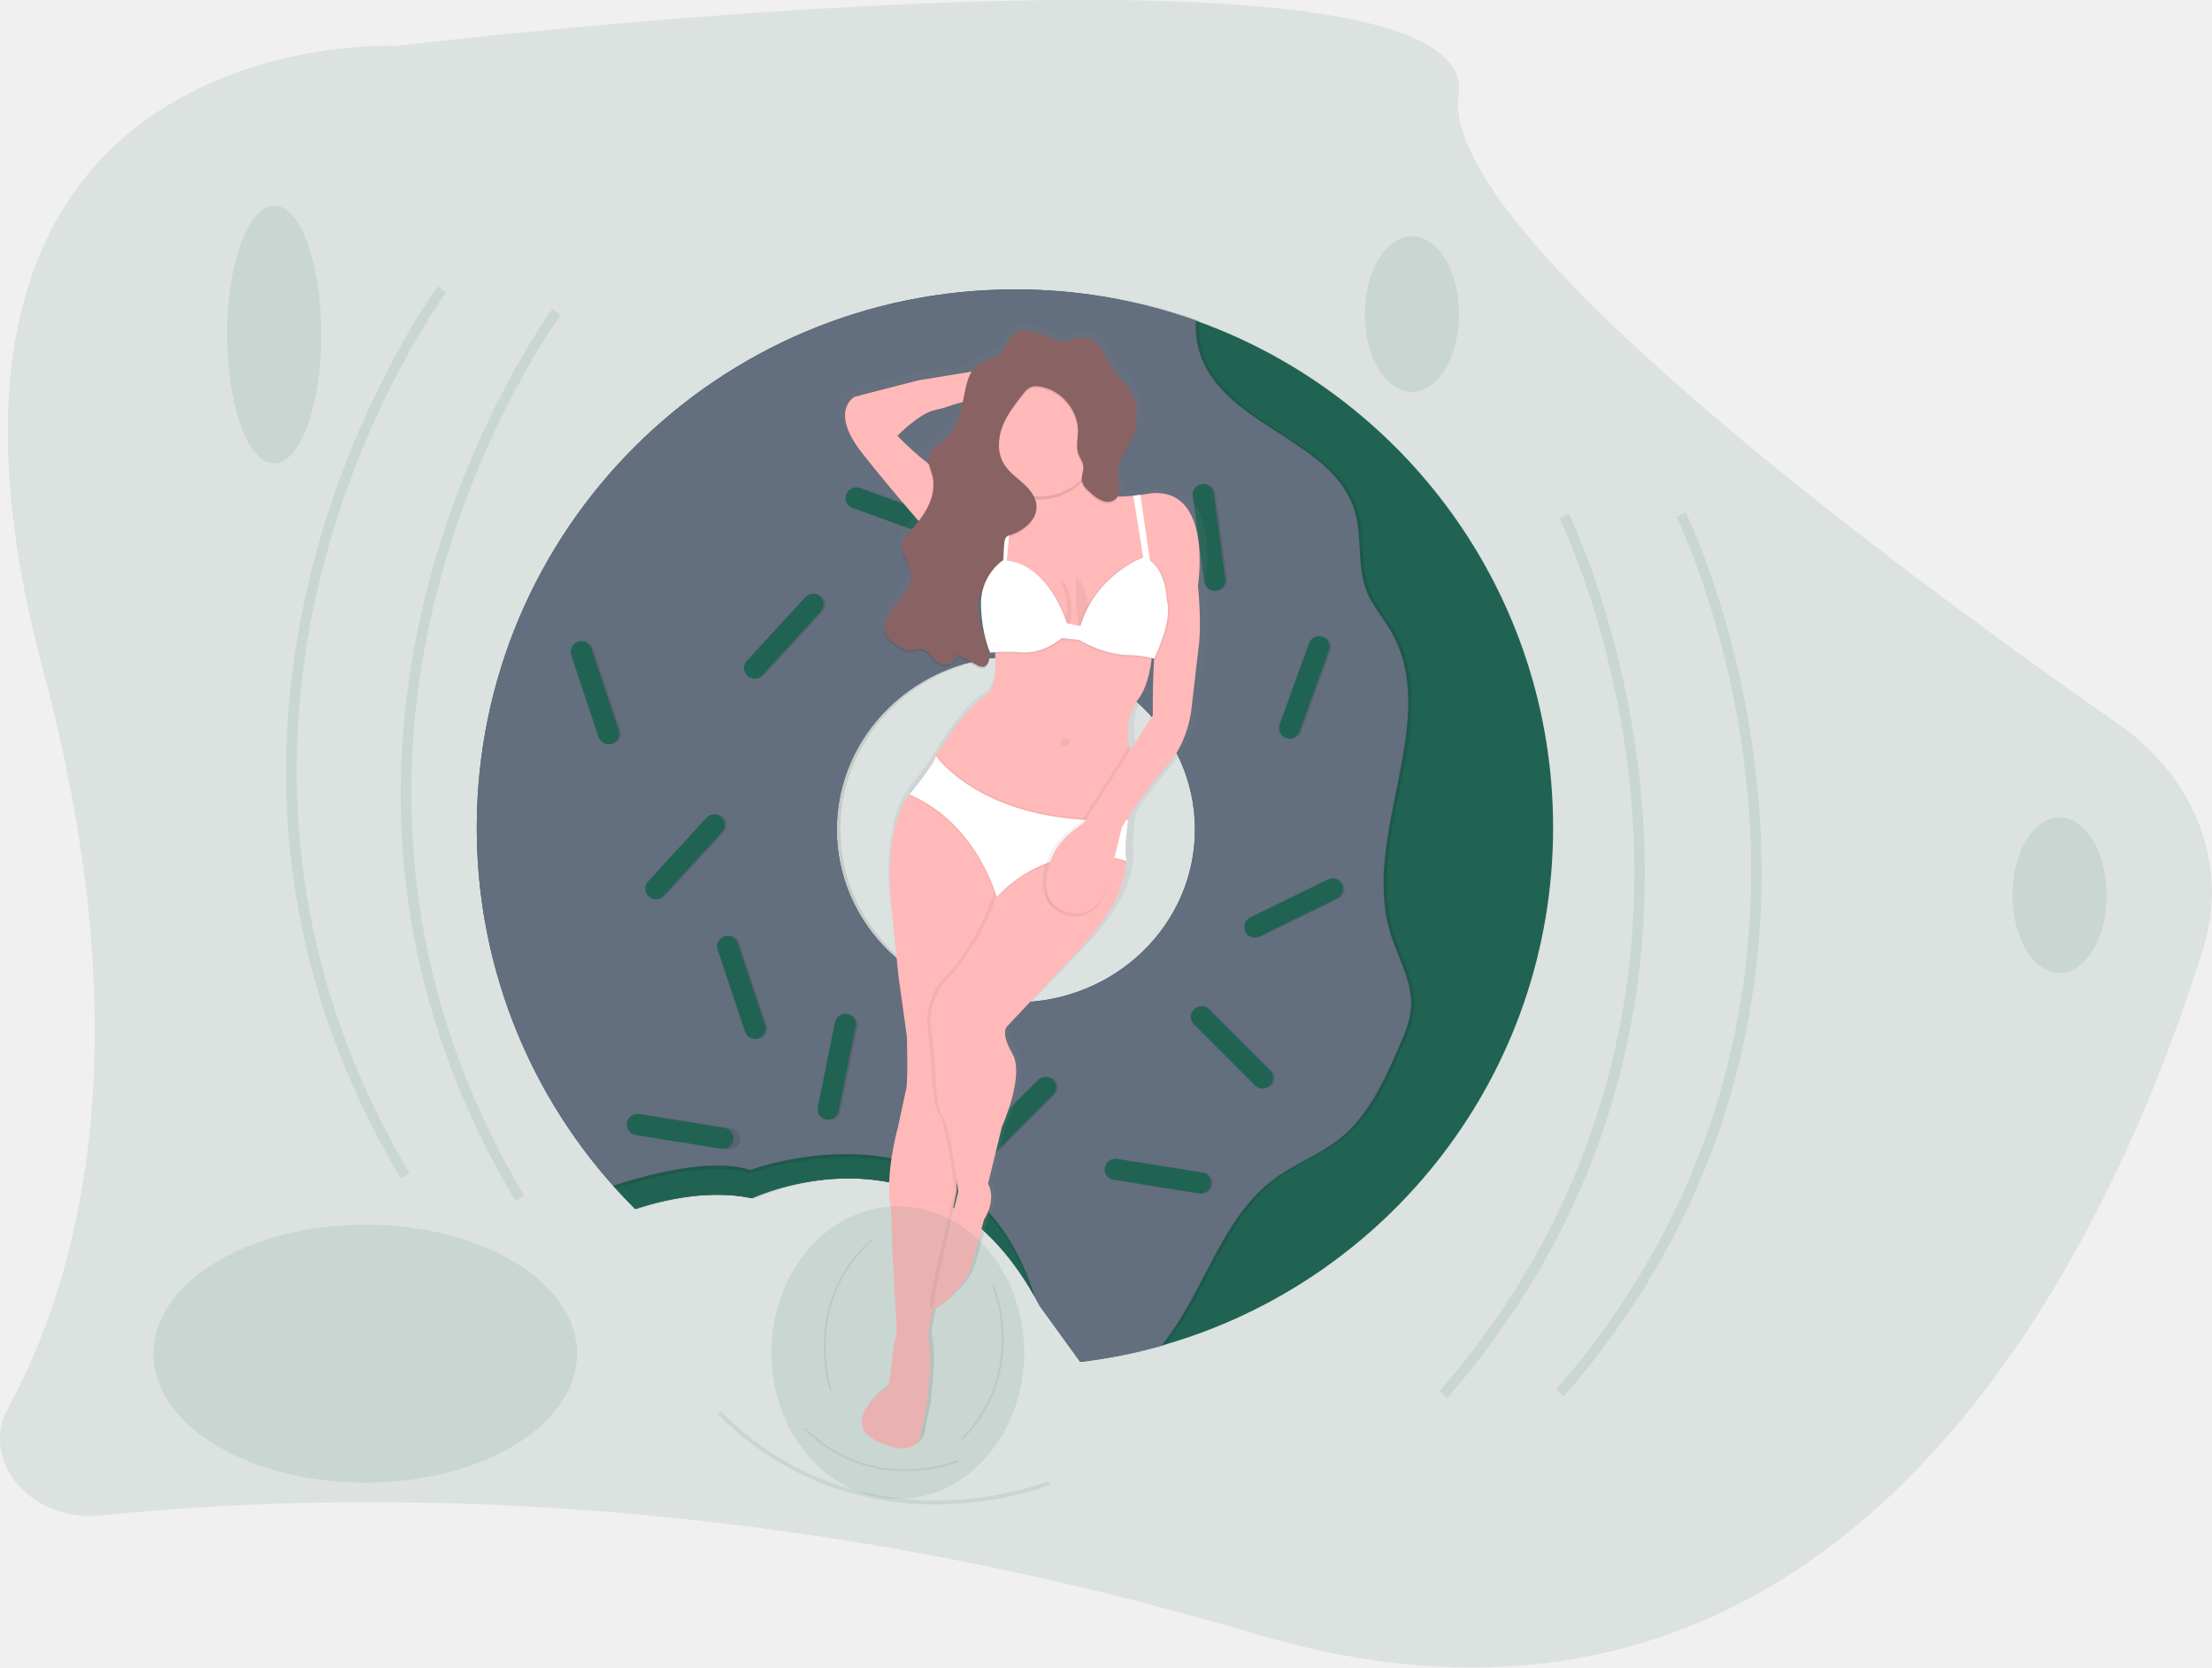
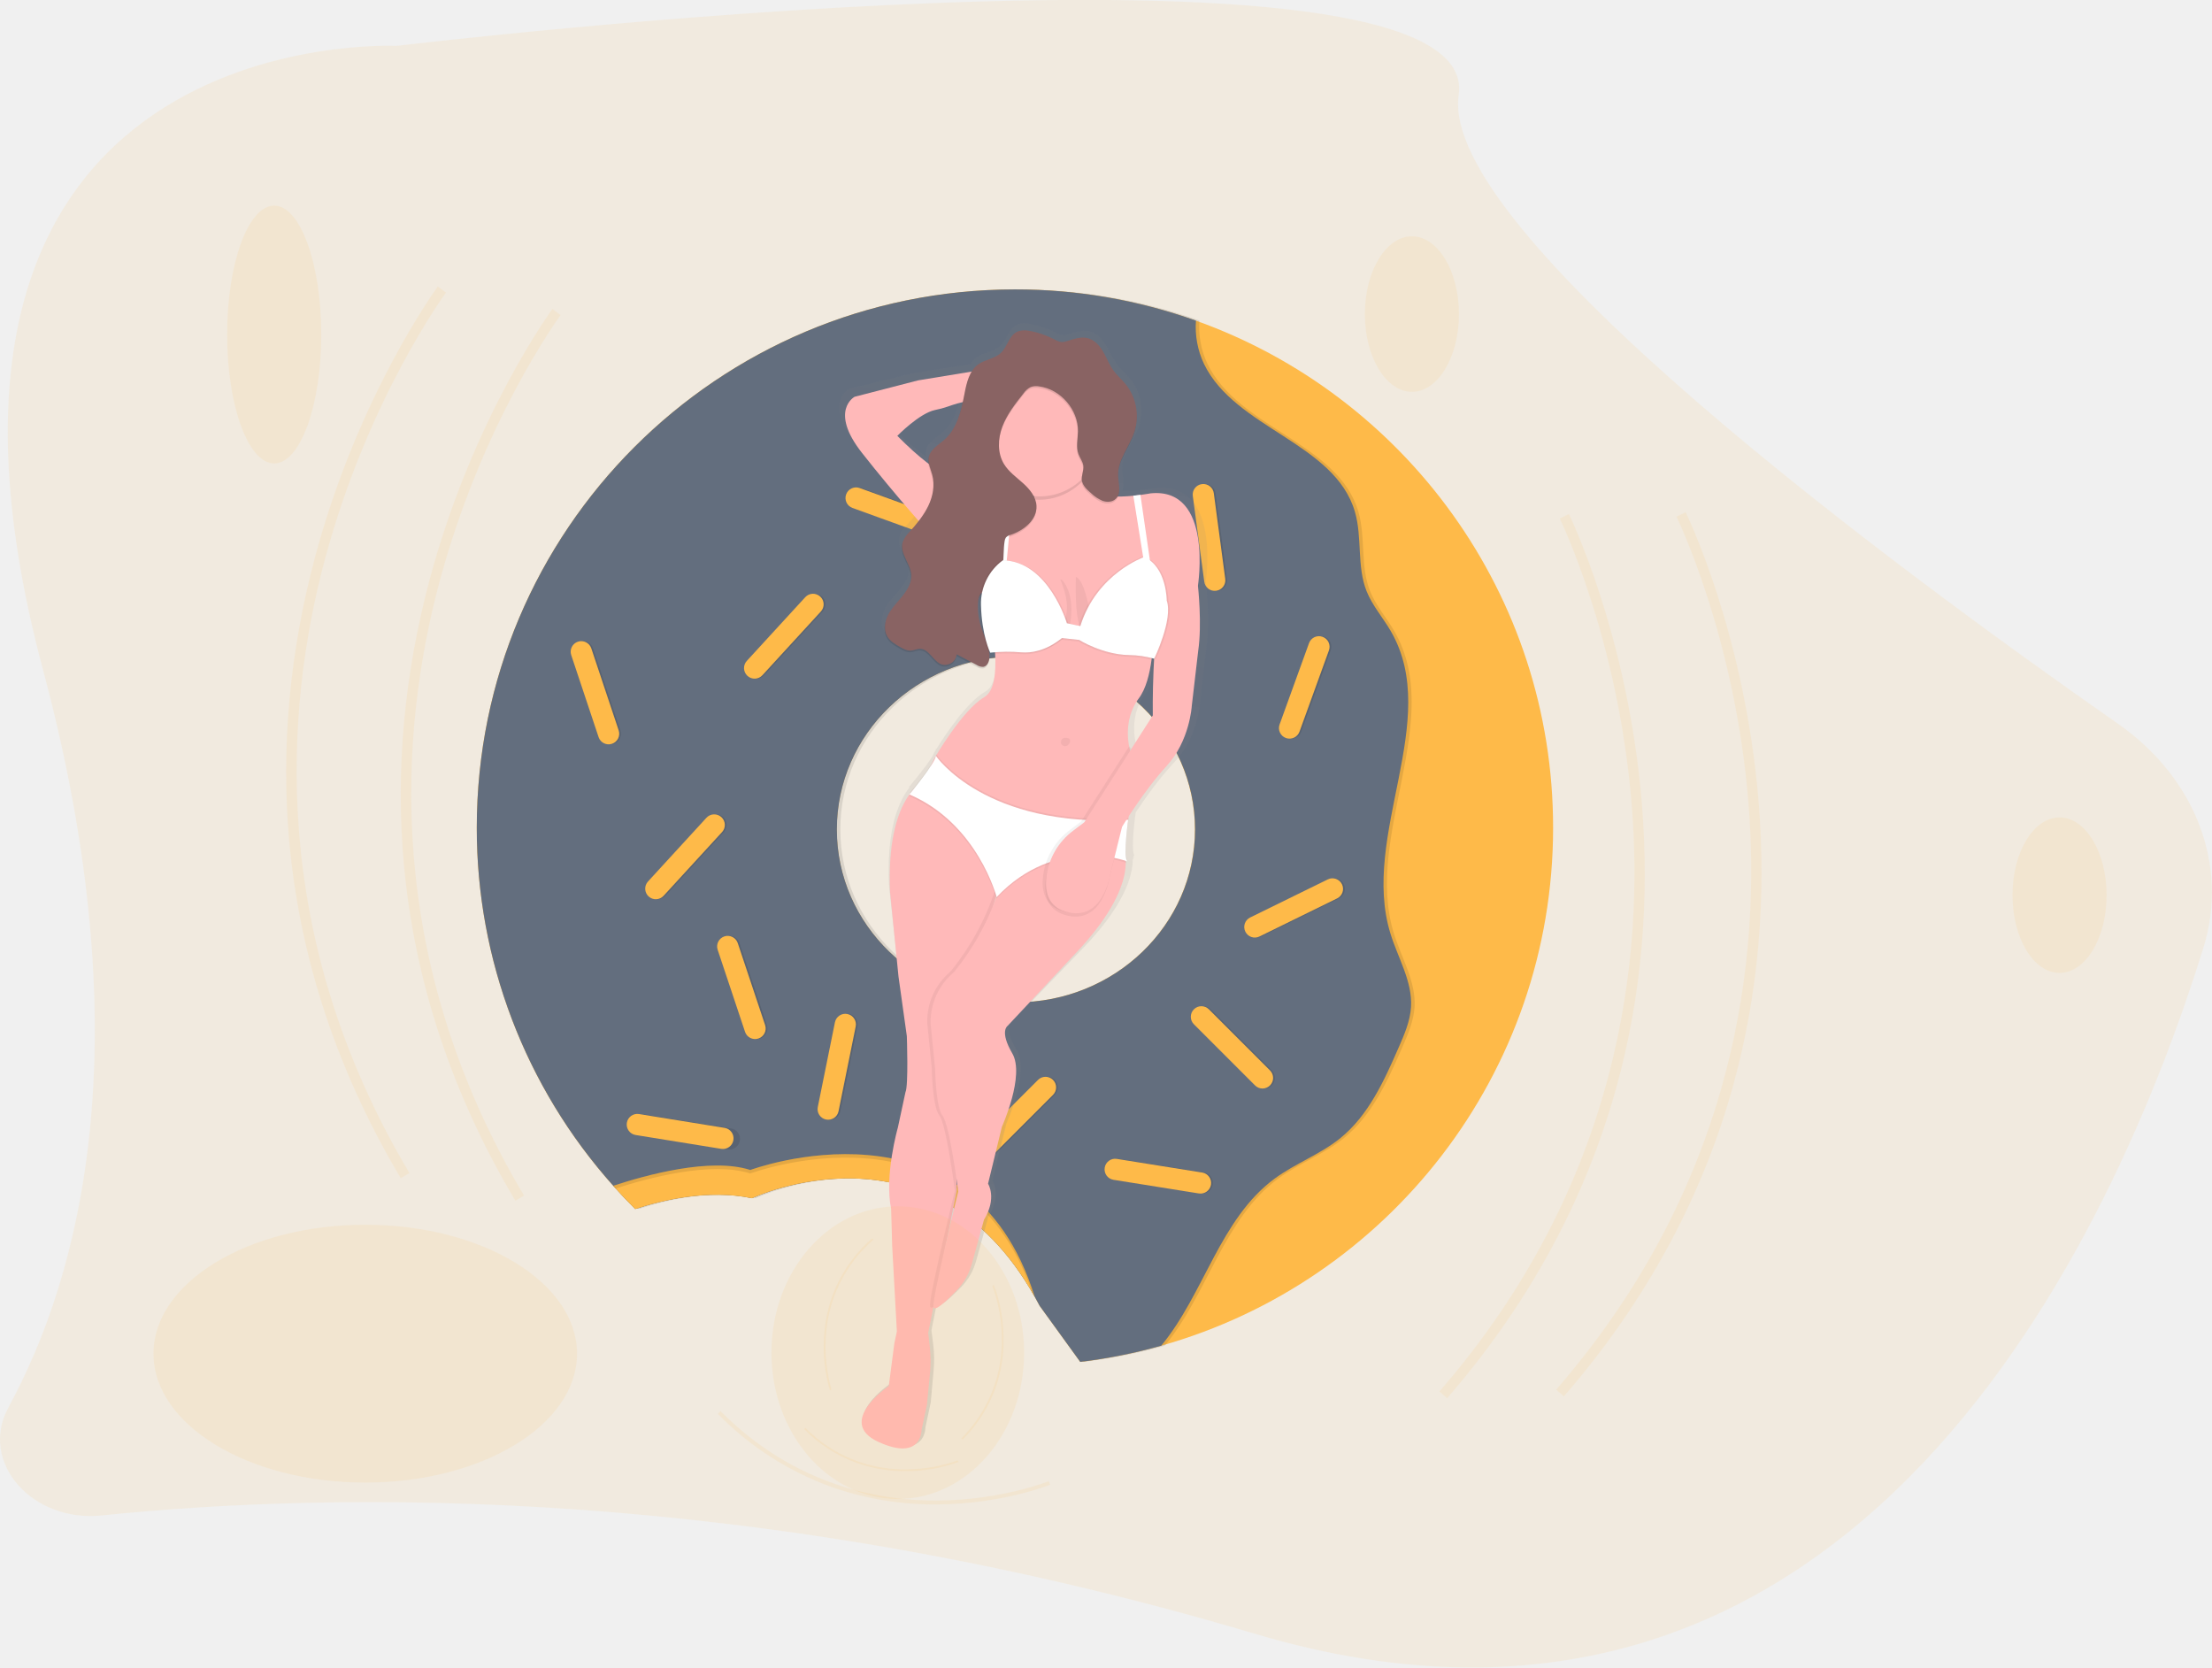
<svg xmlns="http://www.w3.org/2000/svg" id="93ced441-7809-42e2-bb1c-93afa859a13f" data-name="Layer 1" width="1081" height="814.87" viewBox="0 0 1081 814.87">
  <defs>
    <linearGradient id="88253d48-1998-4d8f-a8ac-7bacc444cfcf" x1="520.59" y1="754" x2="520.59" y2="202.22" gradientTransform="translate(114.43 -103.8) rotate(12.01)" gradientUnits="userSpaceOnUse">
      <stop offset="0" stop-color="gray" stop-opacity="0.25" />
      <stop offset="0.54" stop-color="gray" stop-opacity="0.12" />
      <stop offset="1" stop-color="gray" stop-opacity="0.1" />
    </linearGradient>
  </defs>
-   <path d="M253.2,65S-4.61,52,80.54,370C129.2,551.76,98.69,665.88,63.6,730.32c-14.47,26.57,11.34,56.31,45.68,52.78C224,771.31,427.69,768,673,841c294.72,87.68,420.82-198.53,463.33-335.34,12.51-40.25-3.87-83-41.82-109.47C984.64,319.48,762.56,155.38,772.37,89,785.38,1,253.2,65,253.2,65Z" transform="translate(-59.5 -42.57)" fill="#216353" opacity="0.1" />
-   <path d="M643.93,199.25A262.33,262.33,0,0,0,555.5,184c-145.25,0-263,117.75-263,263a262.18,262.18,0,0,0,77.43,186.36c13-4.32,35.61-9.8,57.09-5.28,0,0,90.54-43.11,140.55,52.6l19.83,27.39A261.18,261.18,0,0,0,627,700.15C737.5,669,818.5,567.47,818.5,447,818.5,332.78,745.68,235.56,643.93,199.25Zm-88,333.12c-48.34,0-87.52-37.83-87.52-84.5s39.19-84.5,87.52-84.5,87.52,37.83,87.52,84.5S604.27,532.37,555.93,532.37Z" transform="translate(-59.5 -42.57)" fill="#216353" />
+   <path d="M253.2,65S-4.61,52,80.54,370C129.2,551.76,98.69,665.88,63.6,730.32c-14.47,26.57,11.34,56.31,45.68,52.78C224,771.31,427.69,768,673,841c294.72,87.68,420.82-198.53,463.33-335.34,12.51-40.25-3.87-83-41.82-109.47C984.64,319.48,762.56,155.38,772.37,89,785.38,1,253.2,65,253.2,65Z" transform="translate(-59.5 -42.57)" fill="#feba49" opacity="0.1" />
+   <path d="M643.93,199.25A262.33,262.33,0,0,0,555.5,184c-145.25,0-263,117.75-263,263a262.18,262.18,0,0,0,77.43,186.36c13-4.32,35.61-9.8,57.09-5.28,0,0,90.54-43.11,140.55,52.6l19.83,27.39A261.18,261.18,0,0,0,627,700.15C737.5,669,818.5,567.47,818.5,447,818.5,332.78,745.68,235.56,643.93,199.25Zm-88,333.12c-48.34,0-87.52-37.83-87.52-84.5s39.19-84.5,87.52-84.5,87.52,37.83,87.52,84.5S604.27,532.37,555.93,532.37Z" transform="translate(-59.5 -42.57)" fill="#feba49" />
  <path d="M740.69,498.72C725.87,450.78,766,394.47,740.91,351c-3.84-6.63-9.06-12.51-11.89-19.63-4.85-12.2-2-26.21-5.7-38.8-9.86-33.68-58.52-40.64-73.76-72.25a42.2,42.2,0,0,1-3.91-21.09A262.33,262.33,0,0,0,557.22,184c-145.25,0-263,117.75-263,263a262,262,0,0,0,66.69,175q5.2,5.83,10.74,11.35c13-4.32,35.61-9.8,57.09-5.28,0,0,87.66-41.74,138.11,48.1q1.24,2.2,2.44,4.5l19.83,27.39a261.18,261.18,0,0,0,39.61-7.92c21-25.44,28.74-62,55.42-81.65,10.12-7.46,22.31-11.85,32.09-19.76,13.82-11.18,21.44-28.12,28.56-44.41,2.76-6.31,5.56-12.79,6-19.66C751.54,522.15,744.39,510.71,740.69,498.72Zm-183,33.66c-48.34,0-87.52-37.83-87.52-84.5s39.19-84.5,87.52-84.5,87.52,37.83,87.52,84.5S606,532.37,557.66,532.37Z" transform="translate(-59.5 -42.57)" opacity="0.1" />
  <path d="M739,498.72c-14.81-47.94,25.36-104.25.22-147.69-3.84-6.63-9.06-12.51-11.89-19.63-4.85-12.2-2-26.21-5.7-38.8-9.86-33.68-58.52-40.64-73.76-72.25a42.2,42.2,0,0,1-3.91-21.09A262.33,262.33,0,0,0,555.5,184c-145.25,0-263,117.75-263,263a262,262,0,0,0,66.69,175q5.2,5.83,10.74,11.35c13-4.32,35.61-9.8,57.09-5.28,0,0,87.66-41.74,138.11,48.1q1.24,2.2,2.44,4.5l19.83,27.39A261.18,261.18,0,0,0,627,700.15c21-25.44,28.74-62,55.42-81.65,10.12-7.46,22.31-11.85,32.09-19.76,13.82-11.18,21.44-28.12,28.56-44.41,2.76-6.31,5.56-12.79,6-19.66C749.82,522.15,742.66,510.71,739,498.72Zm-183,33.66c-48.34,0-87.52-37.83-87.52-84.5s39.19-84.5,87.52-84.5,87.52,37.83,87.52,84.5S604.27,532.37,555.93,532.37Z" transform="translate(-59.5 -42.57)" fill="#636e7e" />
  <rect x="345.96" y="354.74" width="10.35" height="52.6" rx="5.17" ry="5.17" transform="translate(-162.06 88.18) rotate(-18.45)" opacity="0.1" />
  <rect x="389.94" y="569.45" width="10.35" height="52.6" rx="5.17" ry="5.17" transform="translate(986.25 257.04) rotate(99.08)" opacity="0.1" />
  <rect x="389.94" y="434.94" width="10.35" height="52.6" rx="5.17" ry="5.17" transform="translate(356.25 -188.31) rotate(42.53)" opacity="0.1" />
  <rect x="417.53" y="498.75" width="10.35" height="52.6" rx="5.17" ry="5.17" transform="translate(-203.97 118.24) rotate(-18.45)" opacity="0.1" />
-   <rect x="345.1" y="354.74" width="10.35" height="52.6" rx="5.17" ry="5.17" transform="translate(-162.11 87.91) rotate(-18.45)" fill="#216353" />
+   <rect x="345.1" y="354.74" width="10.35" height="52.6" rx="5.17" ry="5.17" transform="translate(-162.11 87.91) rotate(-18.45)" fill="#feba49" />
  <rect x="438.23" y="327.15" width="10.35" height="52.6" rx="5.17" ry="5.17" transform="translate(296.09 -249.31) rotate(42.53)" opacity="0.1" />
  <rect x="567.57" y="275.41" width="10.35" height="52.6" rx="5.17" ry="5.17" transform="translate(77.38 -219.49) rotate(19.9)" opacity="0.1" />
  <rect x="646.04" y="278.86" width="10.35" height="52.6" rx="5.17" ry="5.17" transform="translate(-94.18 46.39) rotate(-7.61)" opacity="0.1" />
  <rect x="493.41" y="266.79" width="10.35" height="52.6" rx="5.17" ry="5.17" transform="translate(-6.2 619.59) rotate(-70.1)" opacity="0.1" />
  <rect x="692.6" y="352.16" width="10.35" height="52.6" rx="5.17" ry="5.17" transform="translate(110.97 -257.46) rotate(19.9)" opacity="0.1" />
  <rect x="548.6" y="207.29" width="10.35" height="52.6" rx="5.17" ry="5.17" transform="translate(419.68 -405.36) rotate(60)" opacity="0.1" />
-   <rect x="437.37" y="327.15" width="10.35" height="52.6" rx="5.17" ry="5.17" transform="translate(295.86 -248.73) rotate(42.53)" fill="#216353" />
-   <rect x="566.71" y="275.41" width="10.35" height="52.6" rx="5.17" ry="5.17" transform="translate(77.33 -219.2) rotate(19.9)" fill="#216353" />
-   <rect x="645.18" y="278.86" width="10.35" height="52.6" rx="5.17" ry="5.17" transform="translate(-94.19 46.27) rotate(-7.61)" fill="#216353" />
-   <rect x="492.55" y="266.79" width="10.35" height="52.6" rx="5.17" ry="5.17" transform="translate(-6.77 618.78) rotate(-70.1)" fill="#216353" />
-   <rect x="691.74" y="352.16" width="10.35" height="52.6" rx="5.17" ry="5.17" transform="translate(110.91 -257.17) rotate(19.9)" fill="#216353" />
+   <rect x="437.37" y="327.15" width="10.35" height="52.6" rx="5.17" ry="5.17" transform="translate(295.86 -248.73) rotate(42.53)" fill="#feba49" />
+   <rect x="566.71" y="275.41" width="10.35" height="52.6" rx="5.17" ry="5.17" transform="translate(77.33 -219.2) rotate(19.9)" fill="#feba49" />
+   <rect x="645.18" y="278.86" width="10.35" height="52.6" rx="5.17" ry="5.17" transform="translate(-94.19 46.27) rotate(-7.61)" fill="#feba49" />
+   <rect x="492.55" y="266.79" width="10.35" height="52.6" rx="5.17" ry="5.17" transform="translate(-6.77 618.78) rotate(-70.1)" fill="#feba49" />
+   <rect x="691.74" y="352.16" width="10.35" height="52.6" rx="5.17" ry="5.17" transform="translate(110.91 -257.17) rotate(19.9)" fill="#feba49" />
  <rect x="687.43" y="459.94" width="10.35" height="52.6" rx="5.17" ry="5.17" transform="translate(764.59 -392.29) rotate(63.87)" opacity="0.1" />
  <rect x="621.03" y="591.01" width="10.35" height="52.6" rx="5.17" ry="5.17" transform="translate(1275.1 53.79) rotate(99.08)" opacity="0.1" />
  <rect x="657.25" y="528.06" width="10.35" height="52.6" rx="5.17" ry="5.17" transform="translate(-257.47 588.21) rotate(-45)" opacity="0.1" />
-   <rect x="686.57" y="459.94" width="10.35" height="52.6" rx="5.17" ry="5.17" transform="translate(764.1 -391.52) rotate(63.87)" fill="#216353" />
-   <rect x="620.17" y="591.01" width="10.35" height="52.6" rx="5.17" ry="5.17" transform="translate(1274.1 54.65) rotate(99.08)" fill="#216353" />
-   <rect x="389.08" y="569.45" width="10.35" height="52.6" rx="5.17" ry="5.17" transform="matrix(-0.16, 0.99, -0.99, -0.16, 985.25, 257.89)" fill="#216353" />
-   <rect x="389.08" y="434.94" width="10.35" height="52.6" rx="5.17" ry="5.17" transform="translate(356.02 -187.73) rotate(42.53)" fill="#216353" />
+   <rect x="686.57" y="459.94" width="10.35" height="52.6" rx="5.17" ry="5.17" transform="translate(764.1 -391.52) rotate(63.87)" fill="#feba49" />
+   <rect x="620.17" y="591.01" width="10.35" height="52.6" rx="5.17" ry="5.17" transform="translate(1274.1 54.65) rotate(99.08)" fill="#feba49" />
+   <rect x="389.08" y="569.45" width="10.35" height="52.6" rx="5.17" ry="5.17" transform="matrix(-0.16, 0.99, -0.99, -0.16, 985.25, 257.89)" fill="#feba49" />
+   <rect x="389.08" y="434.94" width="10.35" height="52.6" rx="5.17" ry="5.17" transform="translate(356.02 -187.73) rotate(42.53)" fill="#feba49" />
  <rect x="464.1" y="537.55" width="10.35" height="52.6" rx="5.17" ry="5.17" transform="translate(61.66 -124.44) rotate(11.44)" opacity="0.1" />
-   <rect x="463.23" y="537.55" width="10.35" height="52.6" rx="5.17" ry="5.17" transform="translate(61.65 -124.27) rotate(11.44)" fill="#216353" />
-   <rect x="656.39" y="528.06" width="10.35" height="52.6" rx="5.17" ry="5.17" transform="translate(-257.73 587.6) rotate(-45)" fill="#216353" />
+   <rect x="463.23" y="537.55" width="10.35" height="52.6" rx="5.17" ry="5.17" transform="translate(61.65 -124.27) rotate(11.44)" fill="#feba49" />
+   <rect x="656.39" y="528.06" width="10.35" height="52.6" rx="5.17" ry="5.17" transform="translate(-257.73 587.6) rotate(-45)" fill="#feba49" />
  <rect x="551.19" y="562.56" width="10.35" height="52.6" rx="5.17" ry="5.17" transform="translate(519.84 -263.5) rotate(45)" opacity="0.1" />
-   <rect x="550.33" y="562.56" width="10.35" height="52.6" rx="5.17" ry="5.17" transform="translate(519.59 -262.89) rotate(45)" fill="#216353" />
-   <rect x="547.74" y="207.29" width="10.35" height="52.6" rx="5.17" ry="5.17" transform="translate(419.25 -404.61) rotate(60)" fill="#216353" />
-   <rect x="416.67" y="498.75" width="10.35" height="52.6" rx="5.17" ry="5.17" transform="translate(-204.01 117.97) rotate(-18.45)" fill="#216353" />
-   <path d="M565.13,676.19C514.68,586.35,427,628.09,427,628.09c-21.48-4.52-44.07,1-57.09,5.28q-5.54-5.51-10.74-11.35c15.91-5.26,47.56-14,67-7.73C426.16,614.29,533.37,574.25,565.13,676.19Z" transform="translate(-59.5 -42.57)" fill="#216353" />
+   <rect x="550.33" y="562.56" width="10.35" height="52.6" rx="5.17" ry="5.17" transform="translate(519.59 -262.89) rotate(45)" fill="#feba49" />
+   <rect x="547.74" y="207.29" width="10.35" height="52.6" rx="5.17" ry="5.17" transform="translate(419.25 -404.61) rotate(60)" fill="#feba49" />
+   <rect x="416.67" y="498.75" width="10.35" height="52.6" rx="5.17" ry="5.17" transform="translate(-204.01 117.97) rotate(-18.45)" fill="#feba49" />
+   <path d="M565.13,676.19C514.68,586.35,427,628.09,427,628.09c-21.48-4.52-44.07,1-57.09,5.28q-5.54-5.51-10.74-11.35c15.91-5.26,47.56-14,67-7.73C426.16,614.29,533.37,574.25,565.13,676.19Z" transform="translate(-59.5 -42.57)" fill="#feba49" />
  <path d="M426.16,616s104.4-39,137.67,57.93c.43.75.87,1.48,1.3,2.24-31.76-101.94-139-61.9-139-61.9-19.4-6.26-51.06,2.47-67,7.73.4.45.82.88,1.22,1.33C376.67,618.06,407.23,609.91,426.16,616Z" transform="translate(-59.5 -42.57)" opacity="0.1" />
-   <path d="M255.35,618.32c-31-52.1-49.32-107.44-54.48-164.47-4.13-45.62.1-92.41,12.59-139.08,21.25-79.42,59.65-131.7,60-132.22l4,3c-.38.51-38.28,52.17-59.27,130.72-19.33,72.37-27.84,183.08,41.41,299.52Z" transform="translate(-59.5 -42.57)" fill="#216353" opacity="0.1" />
-   <path d="M311.35,629.32c-31-52.1-49.32-107.44-54.48-164.47-4.13-45.62.1-92.41,12.59-139.08,21.25-79.42,59.65-131.7,60-132.22l4,3c-.38.51-38.28,52.17-59.27,130.72-19.33,72.37-27.84,183.08,41.41,299.52Z" transform="translate(-59.5 -42.57)" fill="#216353" opacity="0.1" />
-   <path d="M823.77,724.91c39.74-45.77,67.6-97,82.81-152.19,12.17-44.16,16.3-91,12.3-139.1-6.82-81.93-35.32-140.2-35.61-140.78l-4.48,2.22c.28.57,28.42,58.13,35.12,139.16,6.18,74.65-5.1,185.11-93.92,287.41Z" transform="translate(-59.5 -42.57)" fill="#216353" opacity="0.1" />
-   <path d="M766.71,725.8c39.74-45.77,67.6-97,82.81-152.19,12.17-44.16,16.3-91,12.3-139.1-6.82-81.93-35.32-140.2-35.61-140.78l-4.48,2.22c.28.57,28.42,58.13,35.12,139.16,6.18,74.65-5.1,185.11-93.92,287.41Z" transform="translate(-59.5 -42.57)" fill="#216353" opacity="0.1" />
-   <path d="M410.3,733.48a148,148,0,0,0,55.49,35.69,151.54,151.54,0,0,0,52.48,8.54c31.3-.31,54.22-9.51,54.45-9.6l-.72-1.76c-.23.09-22.87,9.17-53.82,9.46-28.52.27-70.15-7.09-106.53-43.67Z" transform="translate(-59.5 -42.57)" fill="#216353" opacity="0.1" />
-   <path d="M452.48,740.89a68.74,68.74,0,0,0,25.77,16.57,70.37,70.37,0,0,0,24.37,4A76.13,76.13,0,0,0,527.9,757l-.33-.82a75.23,75.23,0,0,1-25,4.39,67.49,67.49,0,0,1-49.47-20.28Z" transform="translate(-59.5 -42.57)" fill="#216353" opacity="0.1" />
-   <path d="M529.94,746.07a68.74,68.74,0,0,0,16.3-25.94,70.37,70.37,0,0,0,3.71-24.41,76.13,76.13,0,0,0-4.72-25.24l-.82.34a75.23,75.23,0,0,1,4.66,24.95,67.49,67.49,0,0,1-19.76,49.68Z" transform="translate(-59.5 -42.57)" fill="#216353" opacity="0.1" />
-   <path d="M485.78,647.66a68.74,68.74,0,0,0-18.14,24.69,70.37,70.37,0,0,0-5.47,24.08,76.13,76.13,0,0,0,2.88,25.51l.84-.28a75.23,75.23,0,0,1-2.83-25.22,67.49,67.49,0,0,1,23.31-48.11Z" transform="translate(-59.5 -42.57)" fill="#216353" opacity="0.1" />
-   <ellipse cx="134" cy="163.47" rx="23" ry="63" fill="#216353" opacity="0.1" />
-   <ellipse cx="690" cy="153.47" rx="23" ry="38" fill="#216353" opacity="0.1" />
-   <ellipse cx="1006.5" cy="437.43" rx="23" ry="38" fill="#216353" opacity="0.1" />
-   <ellipse cx="178.5" cy="661.47" rx="103.5" ry="63" fill="#216353" opacity="0.1" />
+   <path d="M255.35,618.32c-31-52.1-49.32-107.44-54.48-164.47-4.13-45.62.1-92.41,12.59-139.08,21.25-79.42,59.65-131.7,60-132.22l4,3c-.38.51-38.28,52.17-59.27,130.72-19.33,72.37-27.84,183.08,41.41,299.52Z" transform="translate(-59.5 -42.57)" fill="#feba49" opacity="0.1" />
+   <path d="M311.35,629.32c-31-52.1-49.32-107.44-54.48-164.47-4.13-45.62.1-92.41,12.59-139.08,21.25-79.42,59.65-131.7,60-132.22l4,3c-.38.51-38.28,52.17-59.27,130.72-19.33,72.37-27.84,183.08,41.41,299.52Z" transform="translate(-59.5 -42.57)" fill="#feba49" opacity="0.1" />
+   <path d="M823.77,724.91c39.74-45.77,67.6-97,82.81-152.19,12.17-44.16,16.3-91,12.3-139.1-6.82-81.93-35.32-140.2-35.61-140.78l-4.48,2.22c.28.57,28.42,58.13,35.12,139.16,6.18,74.65-5.1,185.11-93.92,287.41Z" transform="translate(-59.5 -42.57)" fill="#feba49" opacity="0.1" />
+   <path d="M766.71,725.8c39.74-45.77,67.6-97,82.81-152.19,12.17-44.16,16.3-91,12.3-139.1-6.82-81.93-35.32-140.2-35.61-140.78l-4.48,2.22c.28.57,28.42,58.13,35.12,139.16,6.18,74.65-5.1,185.11-93.92,287.41Z" transform="translate(-59.5 -42.57)" fill="#feba49" opacity="0.1" />
+   <path d="M410.3,733.48a148,148,0,0,0,55.49,35.69,151.54,151.54,0,0,0,52.48,8.54c31.3-.31,54.22-9.51,54.45-9.6l-.72-1.76c-.23.09-22.87,9.17-53.82,9.46-28.52.27-70.15-7.09-106.53-43.67Z" transform="translate(-59.5 -42.57)" fill="#feba49" opacity="0.1" />
+   <path d="M452.48,740.89a68.74,68.74,0,0,0,25.77,16.57,70.37,70.37,0,0,0,24.37,4A76.13,76.13,0,0,0,527.9,757l-.33-.82a75.23,75.23,0,0,1-25,4.39,67.49,67.49,0,0,1-49.47-20.28Z" transform="translate(-59.5 -42.57)" fill="#feba49" opacity="0.1" />
+   <path d="M529.94,746.07a68.74,68.74,0,0,0,16.3-25.94,70.37,70.37,0,0,0,3.71-24.41,76.13,76.13,0,0,0-4.72-25.24l-.82.34a75.23,75.23,0,0,1,4.66,24.95,67.49,67.49,0,0,1-19.76,49.68Z" transform="translate(-59.5 -42.57)" fill="#feba49" opacity="0.1" />
+   <path d="M485.78,647.66a68.74,68.74,0,0,0-18.14,24.69,70.37,70.37,0,0,0-5.47,24.08,76.13,76.13,0,0,0,2.88,25.51l.84-.28a75.23,75.23,0,0,1-2.83-25.22,67.49,67.49,0,0,1,23.31-48.11Z" transform="translate(-59.5 -42.57)" fill="#feba49" opacity="0.1" />
+   <ellipse cx="134" cy="163.47" rx="23" ry="63" fill="#feba49" opacity="0.1" />
+   <ellipse cx="690" cy="153.47" rx="23" ry="38" fill="#feba49" opacity="0.1" />
+   <ellipse cx="1006.5" cy="437.43" rx="23" ry="38" fill="#feba49" opacity="0.1" />
+   <ellipse cx="178.5" cy="661.47" rx="103.5" ry="63" fill="#feba49" opacity="0.1" />
  <path d="M633.49,414.93C645,402.72,646,385.66,646,385.66l3.06-27c2-13.39-.32-32-.32-32s7.63-48.42-24.15-45.7c0,0-2.13.38-5.25.76-1.09.13-2.3.26-3.59.37-2.45.22-5.16.37-7.8.34a6.4,6.4,0,0,0,.34-1.3c.76-2.65-.2-6-.33-9a15.29,15.29,0,0,1,.3-3.67c1.44-5.89,5.73-11.21,7.68-17.14a22.65,22.65,0,0,0,.77-3.07,24.84,24.84,0,0,0-5.31-21.12c-2-2.3-4.34-4.26-6.15-6.67-3.31-4.4-4.66-10.2-8.94-13.72-5.12-4.23-9.85-2.21-15.29-.68-2.94.83-4.36-.46-7.11-1.73a46.61,46.61,0,0,0-10.17-3.35c-2.52-.52-5.27-.8-7.53.35-3.93,2-4.68,7.2-7.88,10.17s-7.93,3.16-11.42,5.56a12,12,0,0,0-3.31,3.51l-27.18,4.15-32,7.86s-13,6.72,3.93,27.59c10.58,13,21.89,25.86,28.9,33.67-1.44,1.8-3,3.54-4.54,5.23-1.42,1.53-2.9,3.12-3.48,5.1a6.78,6.78,0,0,0-.17.81h0c-1.56,5.38,4,10.4,4.48,16a9.51,9.51,0,0,1-.12,2.37c-.83,3.25-3.15,6.19-5.45,8.79s-4.72,5.15-6.18,8.26a13.36,13.36,0,0,0-1,3.16,9.77,9.77,0,0,0,.81,7.58c1.47,2.42,4.1,3.91,6.61,5.3,1.64.9,3.4,1.84,5.28,1.75,1.59-.07,3.08-.88,4.67-.87,4.69,0,6.74,6.39,11.22,7.81a5.88,5.88,0,0,0,7.32-4.56c0-.13.07-.26.1-.39l10.2,5.3a5.61,5.61,0,0,0,3.26.91c1.77-.25,2.71-2.06,3-3.84a7.19,7.19,0,0,0,.25-1.53,14.15,14.15,0,0,0-.12-2.57l.4,0,.12.25.74-.07.12.25,1.6-.14c0,.19,0,.37,0,.56.59,9.14-.25,18.36-5.36,21.23-9.2,5.17-20.33,22.28-23.92,28.08l-.18-.25a3.4,3.4,0,0,1-.23.91c-.5.81-.78,1.29-.78,1.29l-.75,1.62c-3.6,5.79-11.49,15-11.49,15l.34.15-.52.68h0c-5.16,6.92-10.89,20.78-9.49,47.74l4.54,41.52,4.44,29.42s1.05,24.38-.5,27.51l-3.69,17.34s-6.8,23.58-3.14,39.89l.57,18.24,2.65,42-1.23,5.78-2.69,21S468,736.09,490,745.94s21.72-5.73,21.72-5.73l2.64-12.38L515.77,712a57.67,57.67,0,0,0-.19-12.26l-.88-7.16,2.52-12.6,0-.24h0c.36,3,6.93-3.05,11.89-8.13a29.77,29.77,0,0,0,7.46-13l5.9-21.44c6.72-10.65,2-17.7,2-17.7l6.83-27.89s11.59-25.15,5-36-2.48-13.47-2.48-13.47L587,507.73c22.09-22.36,26.13-37.35,26.08-45.43l.49.17a3.43,3.43,0,0,1-.41-1l.59.2a3.43,3.43,0,0,1-.41-1l.59.2c-2-3,.45-20.39.45-20.39h0l.13-.88C618.54,433.43,625.88,423,633.49,414.93Zm-86,63.85.12.39c-.3.82-.61,1.65-.93,2.46Zm68.08-72.32-1.14-1.22h0c-.79-3.78-2.21-14.56,4.76-23.55,3.61-4.66,5.43-12,6.33-18.9q.05-.4.1-.81l.33.09,0,0,.83.22c-.8,14.3-.49,27.86-.49,27.86ZM539,345.82a31.32,31.32,0,0,1-1.51-11.95c0-.44.08-.88.15-1.32a5.62,5.62,0,0,1,.49-1.29c.06-.11.14-.2.21-.3a26.9,26.9,0,0,0-.2,4.15,73.84,73.84,0,0,0,1.31,12C539.31,346.67,539.16,346.25,539,345.82ZM515,239.41a49.71,49.71,0,0,0,6.56-1.68,65.12,65.12,0,0,1,7.55-2.13c-1.53,6.93-3.82,13.81-9.17,18.41-3,2.59-7.11,4.68-7.88,8.53,0,.13,0,.26-.06.38s-.09.29-.12.44a7.11,7.11,0,0,0-.07,2.25A149,149,0,0,1,496.14,252S507.13,241,515,239.41Zm9.09,405.92L528.6,623l0-5.34c.51,3.32.82,5.52.82,5.52S526.9,633.49,524.14,645.33Z" transform="translate(-59.5 -42.57)" fill="url(#88253d48-1998-4d8f-a8ac-7bacc444cfcf)" />
  <path d="M611.62,408.69c4.13,12.92-2.52,44.18-2.52,44.18l-57.17-6.15-39.1-26.38,3.22-7.05s13.65-23.75,24.46-30.05c4.95-2.89,5.82-12.07,5.31-21.16a139.44,139.44,0,0,0-3.14-21.38,42.71,42.71,0,0,0-3.3-8.19c-8.07-15.54-24.3-27.78-24.3-27.78S497,284.54,480.76,263.89s-3.62-27.43-3.62-27.43l30.95-8,36.53-6-3.68,17.28c-3.52-3.14-12.87-.44-18.22,1.49a47.35,47.35,0,0,1-6.35,1.71c-7.66,1.65-18.35,12.61-18.35,12.61,21.93,22.15,30.83,22.19,52.51,32.91l2.18,1.09c.43.22.86.42,1.27.61,21.36,9.76,4.51-27.76,4.51-27.76l27.67,3.31s3,10.1,7.72,16.26c2.82,3.69,12.31,3.56,19.47,2.85,1.25-.12,2.42-.26,3.47-.4,3-.4,5.08-.79,5.08-.79,30.72-2.92,23,45.32,23,45.32l-15.84,3.43-2.19.47-3.8,13.81a113.45,113.45,0,0,1-.82,18.34c-.92,6.9-2.72,14.2-6.24,18.86C607.66,394.95,611.62,408.69,611.62,408.69Z" transform="translate(-59.5 -42.57)" fill="#ffb9b9" />
  <circle cx="567.28" cy="257.36" r="29.44" transform="translate(137.98 716.08) rotate(-77.99)" opacity="0.1" />
  <circle cx="567.63" cy="255.71" r="29.44" transform="translate(139.87 715.12) rotate(-77.99)" fill="#ffb9b9" />
  <path d="M488.84,747.19c-21.16-9.66,5-27.32,5-27.32l2.73-20.92,1.23-5.76-2.29-41.77L495,633.27c-3.43-16.21,3.29-39.72,3.29-39.72L502,576.28c1.52-3.12.67-27.38.67-27.38l-4.09-29.25-4.11-41.29c-2.06-46.88,16.67-54.07,16.67-54.07l14.53,12.55,24.17,27.68.73.83L540,502.67l-11.94,31.86L527,624.59l-11.37,56.73-2.52,12.55.8,7.12a59.08,59.08,0,0,1,.11,12.2L512.49,729l-2.63,12.34S510,756.86,488.84,747.19Z" transform="translate(-59.5 -42.57)" fill="#ffb9b9" />
  <path d="M515.61,681.32c-.91.39-1.5.28-1.6-.58-.53-4.84,12.14-56.32,12.14-56.32s-4.22-32.72-7.63-36.88-3.68-23.14-3.68-23.14l-2.2-22A31.65,31.65,0,0,1,524,517.32a124.7,124.7,0,0,0,22.66-42.48l3.15-10.33.73.83L540,502.67l-11.94,31.86L527,624.59Z" transform="translate(-59.5 -42.57)" opacity="0.05" />
  <path d="M551.88,543.89s-4,2.59,2.31,13.39-5.06,35.9-5.06,35.9L542.36,621s4.53,7-2,17.63L534.49,660a30.35,30.35,0,0,1-7.29,12.94c-4.82,5.08-11.22,11.17-11.54,8.16-.53-4.84,12.14-56.32,12.14-56.32s-4.22-32.72-7.63-36.88-3.68-23.14-3.68-23.14l-2.2-22a31.65,31.65,0,0,1,11.36-25.1,124.7,124.7,0,0,0,22.66-42.48L554.46,455l16.86-2.43,8.39,1,25.68,3.07,2.83.33s10.19,16.79-24.07,52.5Z" transform="translate(-59.5 -42.57)" fill="#ffb9b9" />
  <path d="M516.68,412.74s24,35.47,94,31.23c0,0-2.51,17.31-.56,20.3,0,0-34.64-13.22-63.73,17.48,0,0-9.32-35.9-42.62-50.15C503.76,431.6,516.44,416.3,516.68,412.74Z" transform="translate(-59.5 -42.57)" opacity="0.05" />
  <path d="M517,411.09s24,35.47,94,31.23c0,0-2.51,17.31-.56,20.3,0,0-34.64-13.22-63.73,17.48,0,0-9.32-35.9-42.62-50.15C504.11,430,516.79,414.65,517,411.09Z" transform="translate(-59.5 -42.57)" opacity="0.05" />
  <path d="M516.85,411.92s24,35.47,94,31.23c0,0-2.51,17.31-.56,20.3,0,0-34.64-13.22-63.73,17.48,0,0-9.32-35.9-42.62-50.15C503.93,430.78,516.61,415.48,516.85,411.92Z" transform="translate(-59.5 -42.57)" fill="#fff" />
  <path d="M578,405.64a2.12,2.12,0,0,1,2-2.55c1,0,2.18.14,2.43,1.12a2.59,2.59,0,0,1-.76,2.21,2.12,2.12,0,0,1-3.68-.71Z" transform="translate(-59.5 -42.57)" opacity="0.05" />
  <path d="M585.26,324.43s-.93,23.87,3.5,26.47,3.45-8.4,3.45-8.4S589.85,326.24,585.26,324.43Z" transform="translate(-59.5 -42.57)" opacity="0.05" />
  <path d="M577.66,325.79s7.72,16.26-.61,23.09.82.18.82.18l4.11.88s4.15-15.46-3.5-24" transform="translate(-59.5 -42.57)" opacity="0.05" />
  <path d="M563.45,205.25c-2.43-.5-5.08-.76-7.28.39-3.81,2-4.57,7.2-7.68,10.17s-7.68,3.19-11.07,5.61c-4.37,3.12-5.69,8.92-6.7,14.2-1.59,8.23-3.58,17.05-9.84,22.62-2.92,2.6-6.9,4.71-7.67,8.54-.6,2.94,1,5.83,1.74,8.73,1.34,5,.28,10.46-2,15.15s-5.63,8.74-9.11,12.6a13.73,13.73,0,0,0-3.39,5.1c-1.54,5.37,3.83,10.32,4.22,15.89.32,4.52-2.67,8.54-5.63,12-2.24,2.59-4.59,5.16-6,8.26s-1.82,6.91-.09,9.87c1.4,2.4,3.94,3.87,6.36,5.23,1.58.89,3.27,1.81,5.09,1.71,1.54-.08,3-.89,4.52-.9,4.53,0,6.47,6.32,10.79,7.7a5.74,5.74,0,0,0,7.14-5l9.87,5.24a5.25,5.25,0,0,0,3.15.89c1.94-.3,2.87-2.58,3-4.54.3-5.28-2.58-10.14-4.16-15.19a31.91,31.91,0,0,1-1.38-11.88,8.46,8.46,0,0,1,.81-3.43c1.31-2.42,4.3-3.27,6.48-4.95,3-2.34,4.36-6.26,4.83-10s.23-7.64.84-11.41a4,4,0,0,1,.64-1.82,4.63,4.63,0,0,1,2.35-1.31c6.44-2.15,12.93-7.36,12.59-14.13-.22-4.42-3.3-8.15-6.6-11.11s-7-5.59-9.31-9.37c-3.28-5.44-3-12.45-.72-18.39s6.25-11,10.21-16a9.72,9.72,0,0,1,3.58-3.21,8,8,0,0,1,4.1-.31c10.52,1.38,19.19,11.41,19,22-.06,3.72-1.05,7.59.25,11.08.72,1.95,2.13,3.66,2.38,5.72.28,2.33-1,4.63-.73,7,.3,2.62,2.43,4.6,4.43,6.32a18.73,18.73,0,0,0,5.7,3.81c2.16.77,4.82.63,6.47-1,2.83-2.72,1.28-7.37,1.13-11.3-.3-7.75,5.62-14.21,8-21.59a25,25,0,0,0-4.4-23.22c-1.88-2.28-4.17-4.21-5.9-6.6-3.17-4.36-4.44-10.12-8.55-13.6-4.92-4.17-9.5-2.13-14.77-.57-2.85.84-4.21-.43-6.86-1.67A43.59,43.59,0,0,0,563.45,205.25Z" transform="translate(-59.5 -42.57)" opacity="0.1" />
  <path d="M551,321.83l-4.81,2.42,4.35-35.82,2.18,1.09c.43.22.86.42,1.27.61Z" transform="translate(-59.5 -42.57)" fill="#fff" />
  <path d="M563.62,204.43c-2.43-.5-5.08-.76-7.28.39-3.81,2-4.57,7.2-7.68,10.17s-7.68,3.19-11.07,5.61c-4.37,3.12-5.69,8.92-6.7,14.2-1.59,8.23-3.58,17.05-9.84,22.62-2.92,2.6-6.9,4.71-7.67,8.54-.6,2.94,1,5.83,1.74,8.73,1.34,5,.28,10.46-2,15.15s-5.63,8.74-9.11,12.6a13.73,13.73,0,0,0-3.39,5.1c-1.54,5.37,3.83,10.32,4.22,15.89.32,4.52-2.67,8.54-5.63,12-2.24,2.59-4.59,5.16-6,8.26s-1.82,6.91-.09,9.87c1.4,2.4,3.94,3.87,6.36,5.23,1.58.89,3.27,1.81,5.09,1.71,1.54-.08,3-.89,4.52-.9,4.53,0,6.47,6.32,10.79,7.7a5.74,5.74,0,0,0,7.14-5l9.87,5.24a5.25,5.25,0,0,0,3.15.89c1.94-.3,2.87-2.58,3-4.54.3-5.28-2.58-10.14-4.16-15.19a31.91,31.91,0,0,1-1.38-11.88,8.46,8.46,0,0,1,.81-3.43c1.31-2.42,4.3-3.27,6.48-4.95,3-2.34,4.36-6.26,4.83-10s.23-7.64.84-11.41a4,4,0,0,1,.64-1.82,4.63,4.63,0,0,1,2.35-1.31c6.44-2.15,12.93-7.36,12.59-14.13-.22-4.42-3.3-8.15-6.6-11.11s-7-5.59-9.31-9.37c-3.28-5.44-3-12.45-.72-18.39s6.25-11,10.21-16a9.72,9.72,0,0,1,3.58-3.21,8,8,0,0,1,4.1-.31c10.52,1.38,19.19,11.41,19,22-.06,3.72-1.05,7.59.25,11.08.72,1.95,2.13,3.66,2.38,5.72.28,2.33-1,4.63-.73,7,.3,2.62,2.43,4.6,4.43,6.32a18.73,18.73,0,0,0,5.7,3.81c2.16.77,4.82.63,6.47-1,2.83-2.72,1.28-7.37,1.13-11.3-.3-7.75,5.62-14.21,8-21.59a25,25,0,0,0-4.4-23.22c-1.88-2.28-4.17-4.21-5.9-6.6-3.17-4.36-4.44-10.12-8.55-13.6-4.92-4.17-9.5-2.13-14.77-.57-2.85.84-4.21-.43-6.86-1.67A43.59,43.59,0,0,0,563.62,204.43Z" transform="translate(-59.5 -42.57)" fill="#896363" />
  <path d="M640.26,387.27s-1,17-12.24,29.21-21.81,29.76-21.81,29.76l-5.72,22.86s-3.43,24.21-22,18.54c-8.36-2.55-10-9.6-9.3-16.58a33.15,33.15,0,0,1,13.18-22.95l5.4-4.08L611.3,407.3l2.93,3.23,11.61-18.17Z" transform="translate(-59.5 -42.57)" opacity="0.05" />
  <path d="M601.78,471.09s-3.43,24.21-22,18.54c-8.36-2.55-10-9.6-9.3-16.58a32.77,32.77,0,0,1,9.24-19.47l25.68,3.07Z" transform="translate(-59.5 -42.57)" opacity="0.05" />
  <path d="M641.4,321.29l3.54,7.63s2.08,18.5.1,31.84l-3.13,26.85s-1,17-12.24,29.21-21.81,29.76-21.81,29.76l-5.72,22.86s-3.43,24.21-22,18.54c-8.36-2.55-10-9.6-9.3-16.58A33.15,33.15,0,0,1,584,448.46l5.4-4.08,33.47-52.22s-.65-41.42,5-55.7l-3.19-9.28Z" transform="translate(-59.5 -42.57)" fill="#ffb9b9" />
  <path d="M622.29,365a46.92,46.92,0,0,0-11.09-1.49c-13.1-.21-24.5-7.4-24.5-7.4l-8.4-.93c-8,6.48-15.2,7.36-19.66,7a84.83,84.83,0,0,0-12.82-.1,139.44,139.44,0,0,0-3.14-21.38,42.71,42.71,0,0,0-3.3-8.19,26.08,26.08,0,0,1,10-15.32c22.27.44,31.3,30.74,31.3,30.74l6.58,1.4c8.07-25.8,31.26-33.77,31.26-33.77,7.31,3.27,9.74,11.58,10.56,16.79l-2.19.47-3.8,13.81A113.45,113.45,0,0,1,622.29,365Z" transform="translate(-59.5 -42.57)" opacity="0.05" />
  <path d="M619.53,314.92s-23.19,8-31.26,33.77l-6.58-1.4s-9-30.3-31.3-30.74a26.16,26.16,0,0,0-10.66,21.81c.31,14.69,4.5,23.32,4.5,23.32h0a80.87,80.87,0,0,1,15.4-.15c4.47.35,11.62-.52,19.66-7l8.4.93s11.4,7.19,24.5,7.4a47.39,47.39,0,0,1,12.16,1.77h0s9.32-19.16,6.14-28.44C630.49,336.17,630.53,319.84,619.53,314.92Z" transform="translate(-59.5 -42.57)" opacity="0.05" />
  <path d="M617.89,314.57s-23.19,8-31.26,33.77l-6.58-1.4s-9-30.3-31.3-30.74A26.16,26.16,0,0,0,538.08,338c.31,14.69,4.5,23.32,4.5,23.32h0a80.87,80.87,0,0,1,15.4-.15c4.47.35,11.62-.52,19.66-7l8.4.93s11.4,7.19,24.5,7.4a47.39,47.39,0,0,1,12.16,1.77h0s9.32-19.16,6.14-28.44C628.84,335.82,628.88,319.49,617.89,314.57Z" transform="translate(-59.5 -42.57)" opacity="0.05" />
  <path d="M618.71,314.74s-23.19,8-31.26,33.77l-6.58-1.4s-9-30.3-31.3-30.74a26.16,26.16,0,0,0-10.66,21.81c.31,14.69,4.5,23.32,4.5,23.32h0a80.87,80.87,0,0,1,15.4-.15c4.47.35,11.62-.52,19.66-7l8.4.93s11.4,7.19,24.5,7.4a47.39,47.39,0,0,1,12.16,1.77h0s9.32-19.16,6.14-28.44C629.67,336,629.7,319.66,618.71,314.74Z" transform="translate(-59.5 -42.57)" fill="#fff" />
  <path d="M621.95,319.73l-2.82,1.12-5.78-36.06c1.25-.12,2.42-.26,3.47-.4Z" transform="translate(-59.5 -42.57)" fill="#fff" />
-   <ellipse cx="438.75" cy="660.97" rx="61.75" ry="71.5" fill="#216353" opacity="0.1" />
+   <ellipse cx="438.75" cy="660.97" rx="61.75" ry="71.5" fill="#feba49" opacity="0.1" />
</svg>
